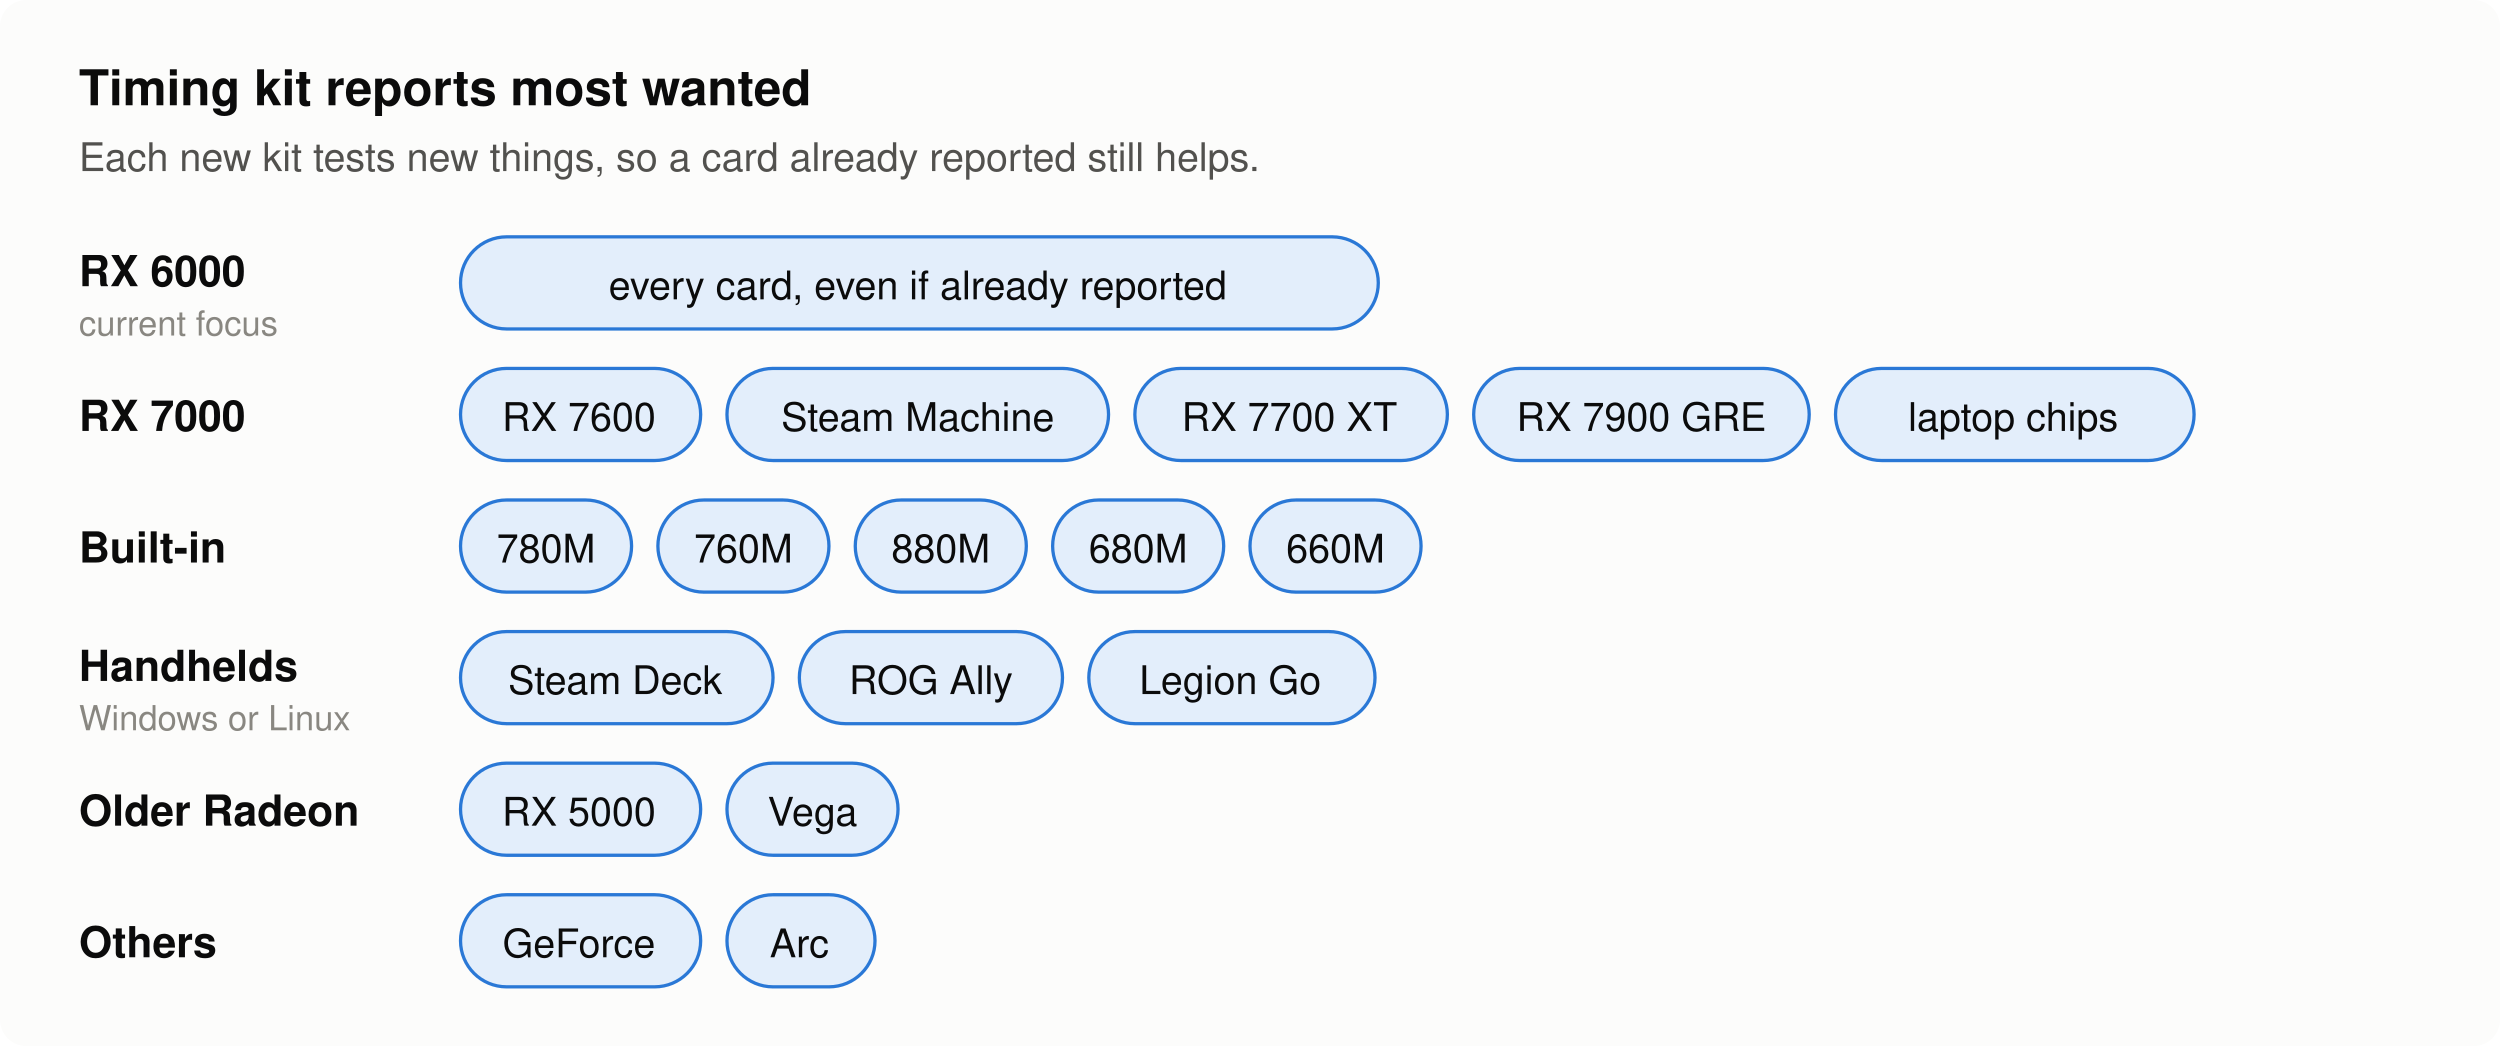
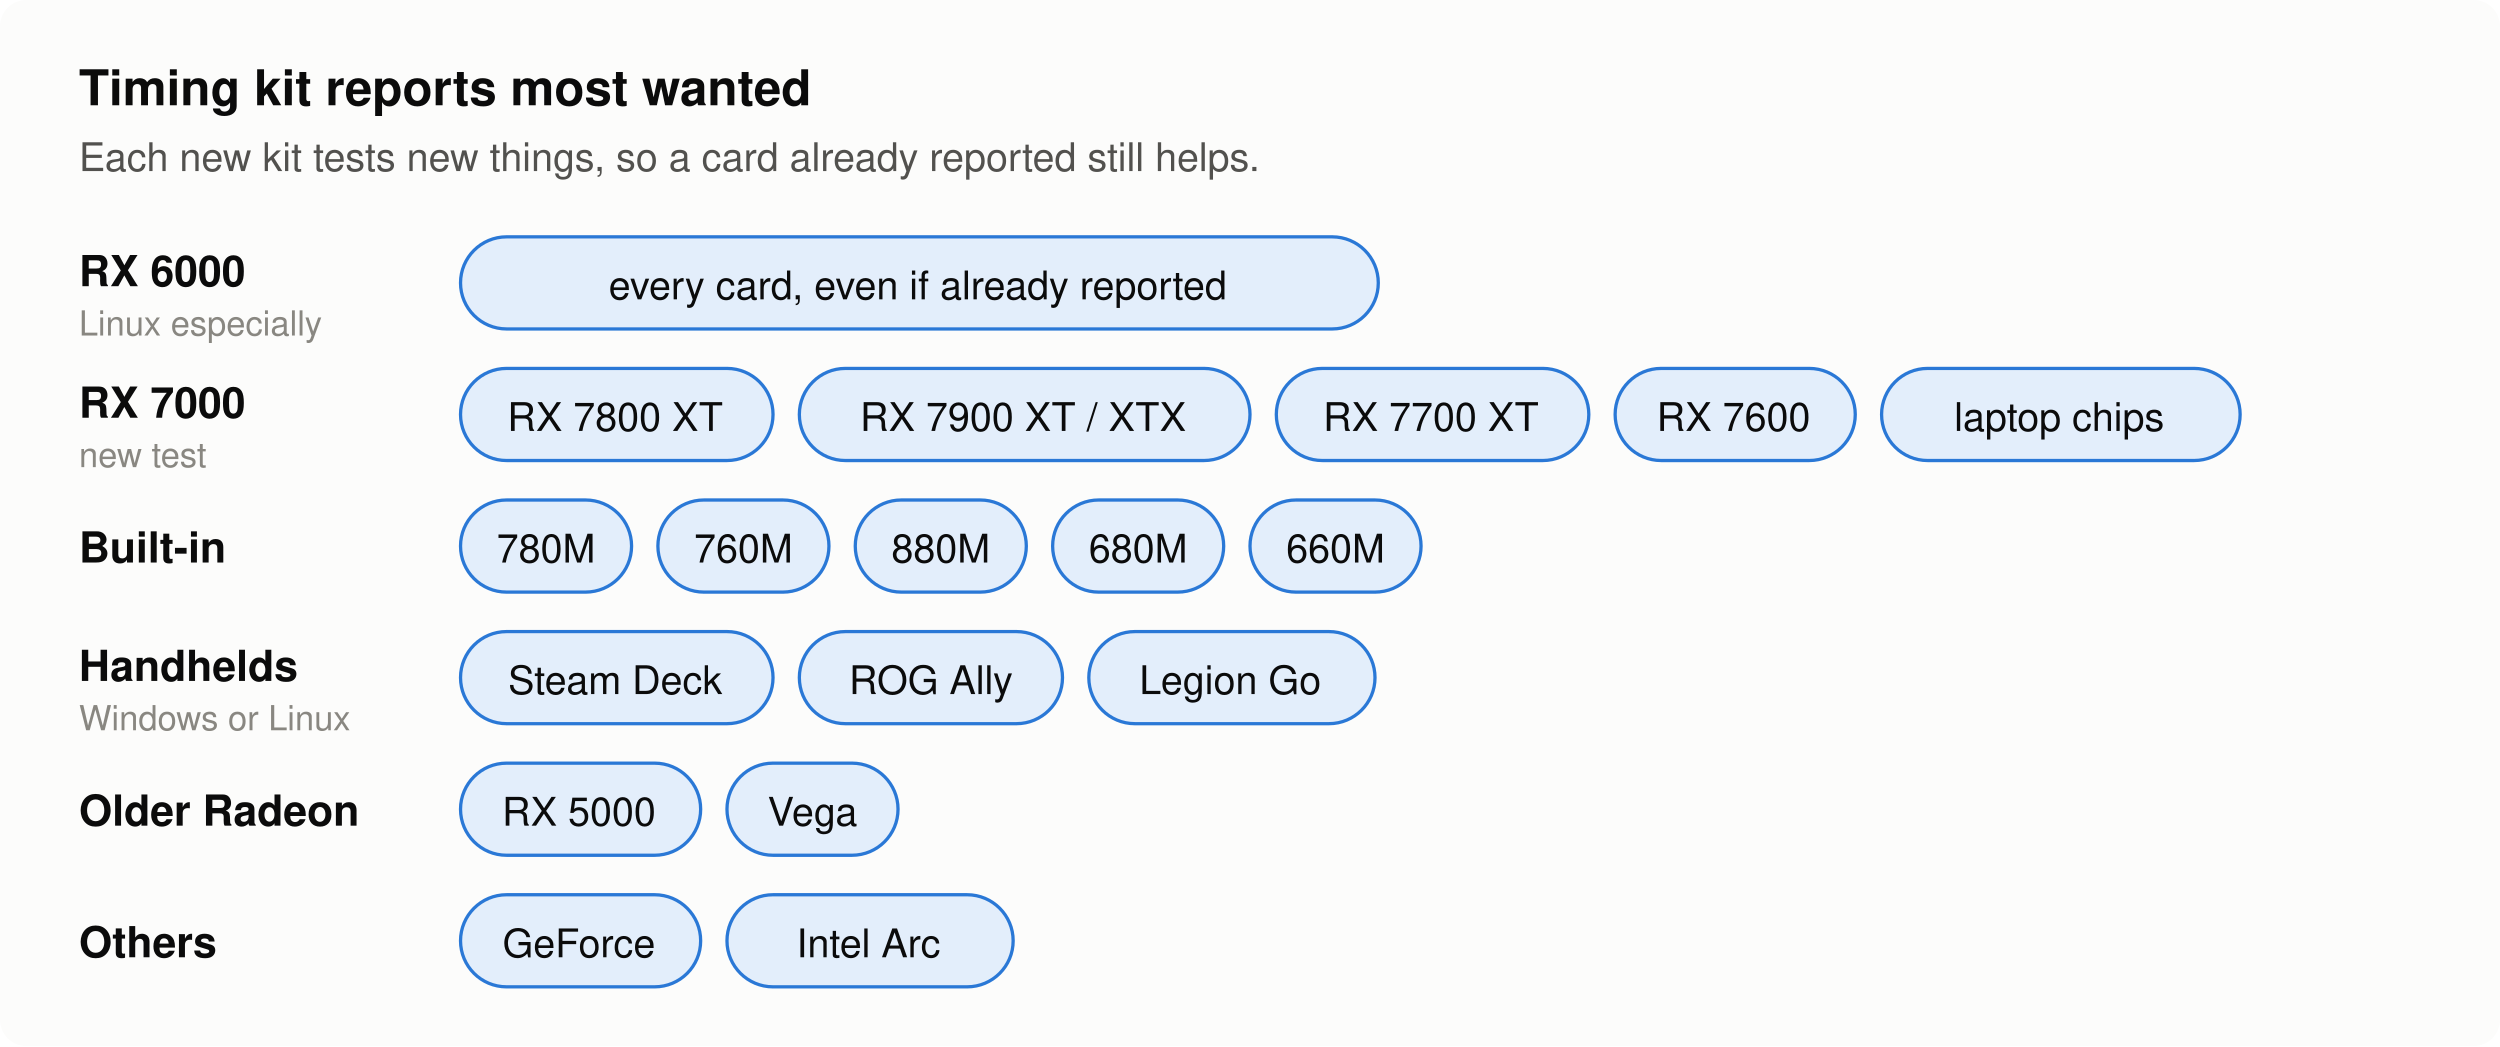
- <svg xmlns="http://www.w3.org/2000/svg" width="760" height="318" viewBox="0 0 760 318" role="img" aria-label="Reports most wanted: RX 6000: every card, even if already reported; RX 7000: RX 7600, Steam Machine, RX 7700 XT, RX 7900 GRE, laptop chips; Built-in: 780M, 760M, 880M, 680M, 660M; Handhelds: Steam Deck, ROG Ally, Legion Go; Older Radeon: RX 5000, Vega; Others: GeForce, Arc">
+ <svg xmlns="http://www.w3.org/2000/svg" width="760" height="318" viewBox="0 0 760 318" role="img" aria-label="Reports most wanted: RX 6000: every card, even if already reported; RX 7000: RX 7800 XT, RX 7900 XT / XTX, RX 7700 XT, RX 7600, laptop chips; Built-in: 780M, 760M, 880M, 680M, 660M; Handhelds: Steam Deck, ROG Ally, Legion Go; Older Radeon: RX 5000, Vega; Others: GeForce, Intel Arc">
  <rect width="760" height="318" rx="8" fill="#fcfcfb" />
  <text x="24" y="32" font-family="-apple-system, 'Segoe UI', Helvetica, Arial, sans-serif" font-size="15" font-weight="600" text-anchor="start" fill="#0b0b0b">Timing kit reports most wanted</text>
  <text x="24" y="52" font-family="-apple-system, 'Segoe UI', Helvetica, Arial, sans-serif" font-size="12" text-anchor="start" fill="#52514e">Each new kit tests new things, so a card already reported still helps.</text>
  <text x="24" y="87" font-family="-apple-system, 'Segoe UI', Helvetica, Arial, sans-serif" font-size="13" font-weight="600" text-anchor="start" fill="#0b0b0b">RX 6000</text>
-   <text x="24" y="102" font-family="-apple-system, 'Segoe UI', Helvetica, Arial, sans-serif" font-size="10.5" text-anchor="start" fill="#898781">current focus</text>
+   <text x="24" y="102" font-family="-apple-system, 'Segoe UI', Helvetica, Arial, sans-serif" font-size="10.5" text-anchor="start" fill="#898781">Linux especially</text>
  <rect x="140" y="72" width="279" height="28" rx="14" fill="#e3eefb" stroke="#2a78d6" />
  <text x="279" y="91" font-family="-apple-system, 'Segoe UI', Helvetica, Arial, sans-serif" font-size="12" text-anchor="middle" fill="#0b0b0b">every card, even if already reported</text>
-   <text x="24" y="131" font-family="-apple-system, 'Segoe UI', Helvetica, Arial, sans-serif" font-size="13" font-weight="600" text-anchor="start" fill="#0b0b0b">RX 7000</text>
-   <rect x="140" y="112" width="73" height="28" rx="14" fill="#e3eefb" stroke="#2a78d6" />
-   <text x="176" y="131" font-family="-apple-system, 'Segoe UI', Helvetica, Arial, sans-serif" font-size="12" text-anchor="middle" fill="#0b0b0b">RX 7600</text>
-   <rect x="221" y="112" width="116" height="28" rx="14" fill="#e3eefb" stroke="#2a78d6" />
-   <text x="279" y="131" font-family="-apple-system, 'Segoe UI', Helvetica, Arial, sans-serif" font-size="12" text-anchor="middle" fill="#0b0b0b">Steam Machine</text>
-   <rect x="345" y="112" width="95" height="28" rx="14" fill="#e3eefb" stroke="#2a78d6" />
-   <text x="392" y="131" font-family="-apple-system, 'Segoe UI', Helvetica, Arial, sans-serif" font-size="12" text-anchor="middle" fill="#0b0b0b">RX 7700 XT</text>
-   <rect x="448" y="112" width="102" height="28" rx="14" fill="#e3eefb" stroke="#2a78d6" />
-   <text x="499" y="131" font-family="-apple-system, 'Segoe UI', Helvetica, Arial, sans-serif" font-size="12" text-anchor="middle" fill="#0b0b0b">RX 7900 GRE</text>
-   <rect x="558" y="112" width="109" height="28" rx="14" fill="#e3eefb" stroke="#2a78d6" />
-   <text x="612" y="131" font-family="-apple-system, 'Segoe UI', Helvetica, Arial, sans-serif" font-size="12" text-anchor="middle" fill="#0b0b0b">laptop chips</text>
+   <text x="24" y="127" font-family="-apple-system, 'Segoe UI', Helvetica, Arial, sans-serif" font-size="13" font-weight="600" text-anchor="start" fill="#0b0b0b">RX 7000</text>
+   <text x="24" y="142" font-family="-apple-system, 'Segoe UI', Helvetica, Arial, sans-serif" font-size="10.5" text-anchor="start" fill="#898781">new test</text>
+   <rect x="140" y="112" width="95" height="28" rx="14" fill="#e3eefb" stroke="#2a78d6" />
+   <text x="187" y="131" font-family="-apple-system, 'Segoe UI', Helvetica, Arial, sans-serif" font-size="12" text-anchor="middle" fill="#0b0b0b">RX 7800 XT</text>
+   <rect x="243" y="112" width="137" height="28" rx="14" fill="#e3eefb" stroke="#2a78d6" />
+   <text x="311" y="131" font-family="-apple-system, 'Segoe UI', Helvetica, Arial, sans-serif" font-size="12" text-anchor="middle" fill="#0b0b0b">RX 7900 XT / XTX</text>
+   <rect x="388" y="112" width="95" height="28" rx="14" fill="#e3eefb" stroke="#2a78d6" />
+   <text x="435" y="131" font-family="-apple-system, 'Segoe UI', Helvetica, Arial, sans-serif" font-size="12" text-anchor="middle" fill="#0b0b0b">RX 7700 XT</text>
+   <rect x="491" y="112" width="73" height="28" rx="14" fill="#e3eefb" stroke="#2a78d6" />
+   <text x="527" y="131" font-family="-apple-system, 'Segoe UI', Helvetica, Arial, sans-serif" font-size="12" text-anchor="middle" fill="#0b0b0b">RX 7600</text>
+   <rect x="572" y="112" width="109" height="28" rx="14" fill="#e3eefb" stroke="#2a78d6" />
+   <text x="626" y="131" font-family="-apple-system, 'Segoe UI', Helvetica, Arial, sans-serif" font-size="12" text-anchor="middle" fill="#0b0b0b">laptop chips</text>
  <text x="24" y="171" font-family="-apple-system, 'Segoe UI', Helvetica, Arial, sans-serif" font-size="13" font-weight="600" text-anchor="start" fill="#0b0b0b">Built-in</text>
  <rect x="140" y="152" width="52" height="28" rx="14" fill="#e3eefb" stroke="#2a78d6" />
  <text x="166" y="171" font-family="-apple-system, 'Segoe UI', Helvetica, Arial, sans-serif" font-size="12" text-anchor="middle" fill="#0b0b0b">780M</text>
  <rect x="200" y="152" width="52" height="28" rx="14" fill="#e3eefb" stroke="#2a78d6" />
  <text x="226" y="171" font-family="-apple-system, 'Segoe UI', Helvetica, Arial, sans-serif" font-size="12" text-anchor="middle" fill="#0b0b0b">760M</text>
  <rect x="260" y="152" width="52" height="28" rx="14" fill="#e3eefb" stroke="#2a78d6" />
  <text x="286" y="171" font-family="-apple-system, 'Segoe UI', Helvetica, Arial, sans-serif" font-size="12" text-anchor="middle" fill="#0b0b0b">880M</text>
  <rect x="320" y="152" width="52" height="28" rx="14" fill="#e3eefb" stroke="#2a78d6" />
  <text x="346" y="171" font-family="-apple-system, 'Segoe UI', Helvetica, Arial, sans-serif" font-size="12" text-anchor="middle" fill="#0b0b0b">680M</text>
  <rect x="380" y="152" width="52" height="28" rx="14" fill="#e3eefb" stroke="#2a78d6" />
  <text x="406" y="171" font-family="-apple-system, 'Segoe UI', Helvetica, Arial, sans-serif" font-size="12" text-anchor="middle" fill="#0b0b0b">660M</text>
  <text x="24" y="207" font-family="-apple-system, 'Segoe UI', Helvetica, Arial, sans-serif" font-size="13" font-weight="600" text-anchor="start" fill="#0b0b0b">Handhelds</text>
  <text x="24" y="222" font-family="-apple-system, 'Segoe UI', Helvetica, Arial, sans-serif" font-size="10.5" text-anchor="start" fill="#898781">Windows or Linux</text>
  <rect x="140" y="192" width="95" height="28" rx="14" fill="#e3eefb" stroke="#2a78d6" />
  <text x="187" y="211" font-family="-apple-system, 'Segoe UI', Helvetica, Arial, sans-serif" font-size="12" text-anchor="middle" fill="#0b0b0b">Steam Deck</text>
  <rect x="243" y="192" width="80" height="28" rx="14" fill="#e3eefb" stroke="#2a78d6" />
  <text x="283" y="211" font-family="-apple-system, 'Segoe UI', Helvetica, Arial, sans-serif" font-size="12" text-anchor="middle" fill="#0b0b0b">ROG Ally</text>
  <rect x="331" y="192" width="87" height="28" rx="14" fill="#e3eefb" stroke="#2a78d6" />
  <text x="374" y="211" font-family="-apple-system, 'Segoe UI', Helvetica, Arial, sans-serif" font-size="12" text-anchor="middle" fill="#0b0b0b">Legion Go</text>
  <text x="24" y="251" font-family="-apple-system, 'Segoe UI', Helvetica, Arial, sans-serif" font-size="13" font-weight="600" text-anchor="start" fill="#0b0b0b">Older Radeon</text>
  <rect x="140" y="232" width="73" height="28" rx="14" fill="#e3eefb" stroke="#2a78d6" />
  <text x="176" y="251" font-family="-apple-system, 'Segoe UI', Helvetica, Arial, sans-serif" font-size="12" text-anchor="middle" fill="#0b0b0b">RX 5000</text>
  <rect x="221" y="232" width="52" height="28" rx="14" fill="#e3eefb" stroke="#2a78d6" />
  <text x="247" y="251" font-family="-apple-system, 'Segoe UI', Helvetica, Arial, sans-serif" font-size="12" text-anchor="middle" fill="#0b0b0b">Vega</text>
  <text x="24" y="291" font-family="-apple-system, 'Segoe UI', Helvetica, Arial, sans-serif" font-size="13" font-weight="600" text-anchor="start" fill="#0b0b0b">Others</text>
  <rect x="140" y="272" width="73" height="28" rx="14" fill="#e3eefb" stroke="#2a78d6" />
  <text x="176" y="291" font-family="-apple-system, 'Segoe UI', Helvetica, Arial, sans-serif" font-size="12" text-anchor="middle" fill="#0b0b0b">GeForce</text>
-   <rect x="221" y="272" width="45" height="28" rx="14" fill="#e3eefb" stroke="#2a78d6" />
-   <text x="243" y="291" font-family="-apple-system, 'Segoe UI', Helvetica, Arial, sans-serif" font-size="12" text-anchor="middle" fill="#0b0b0b">Arc</text>
+   <rect x="221" y="272" width="87" height="28" rx="14" fill="#e3eefb" stroke="#2a78d6" />
+   <text x="264" y="291" font-family="-apple-system, 'Segoe UI', Helvetica, Arial, sans-serif" font-size="12" text-anchor="middle" fill="#0b0b0b">Intel Arc</text>
</svg>
